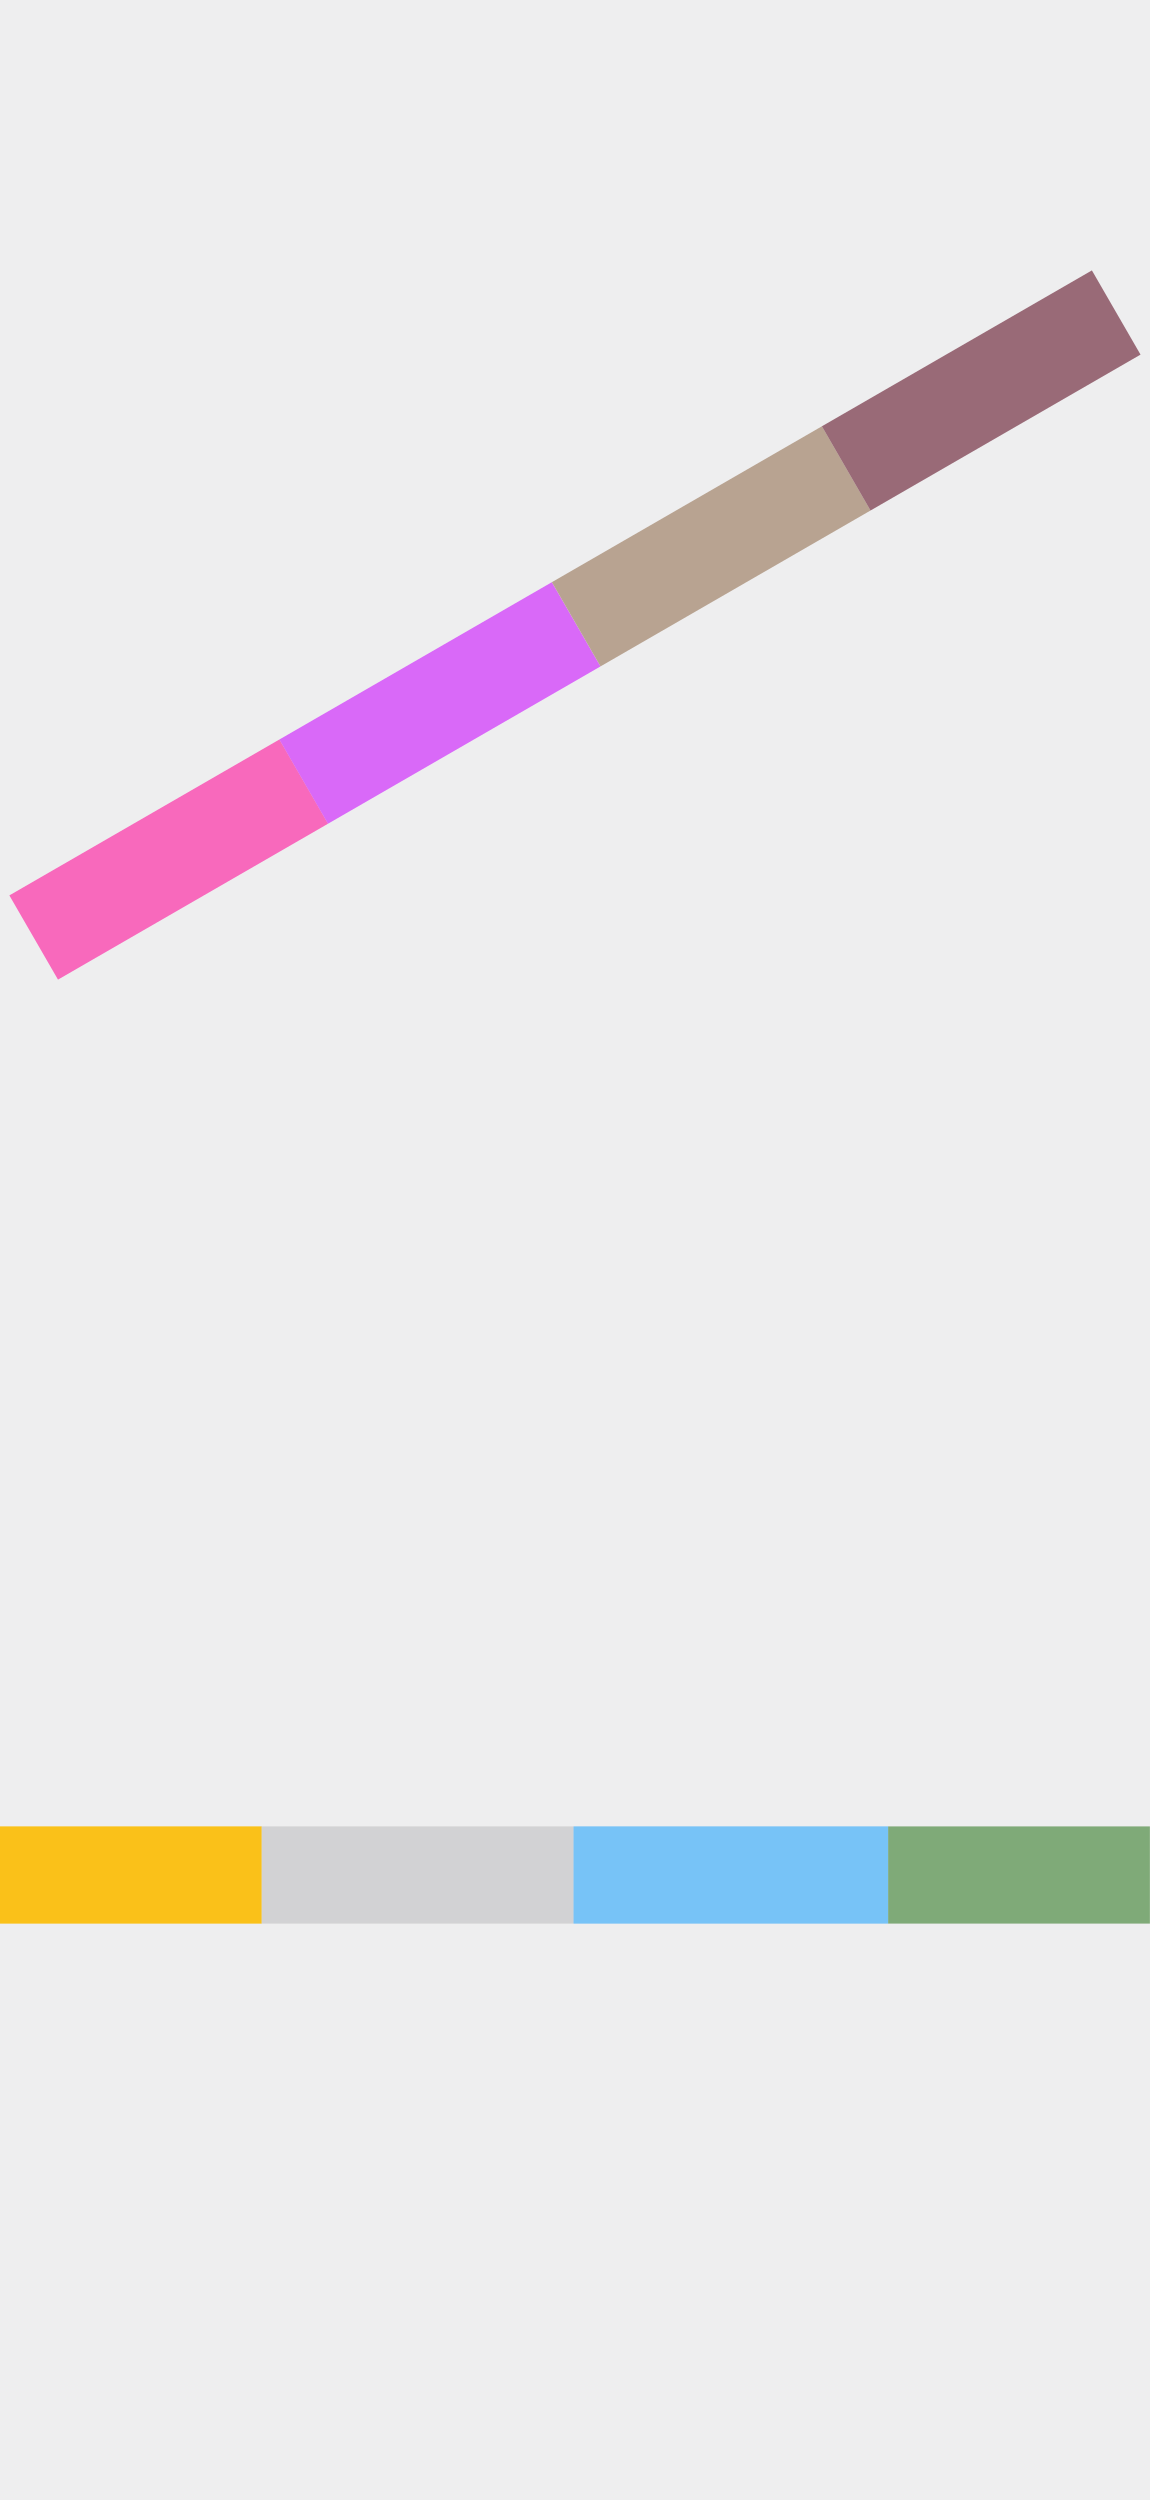
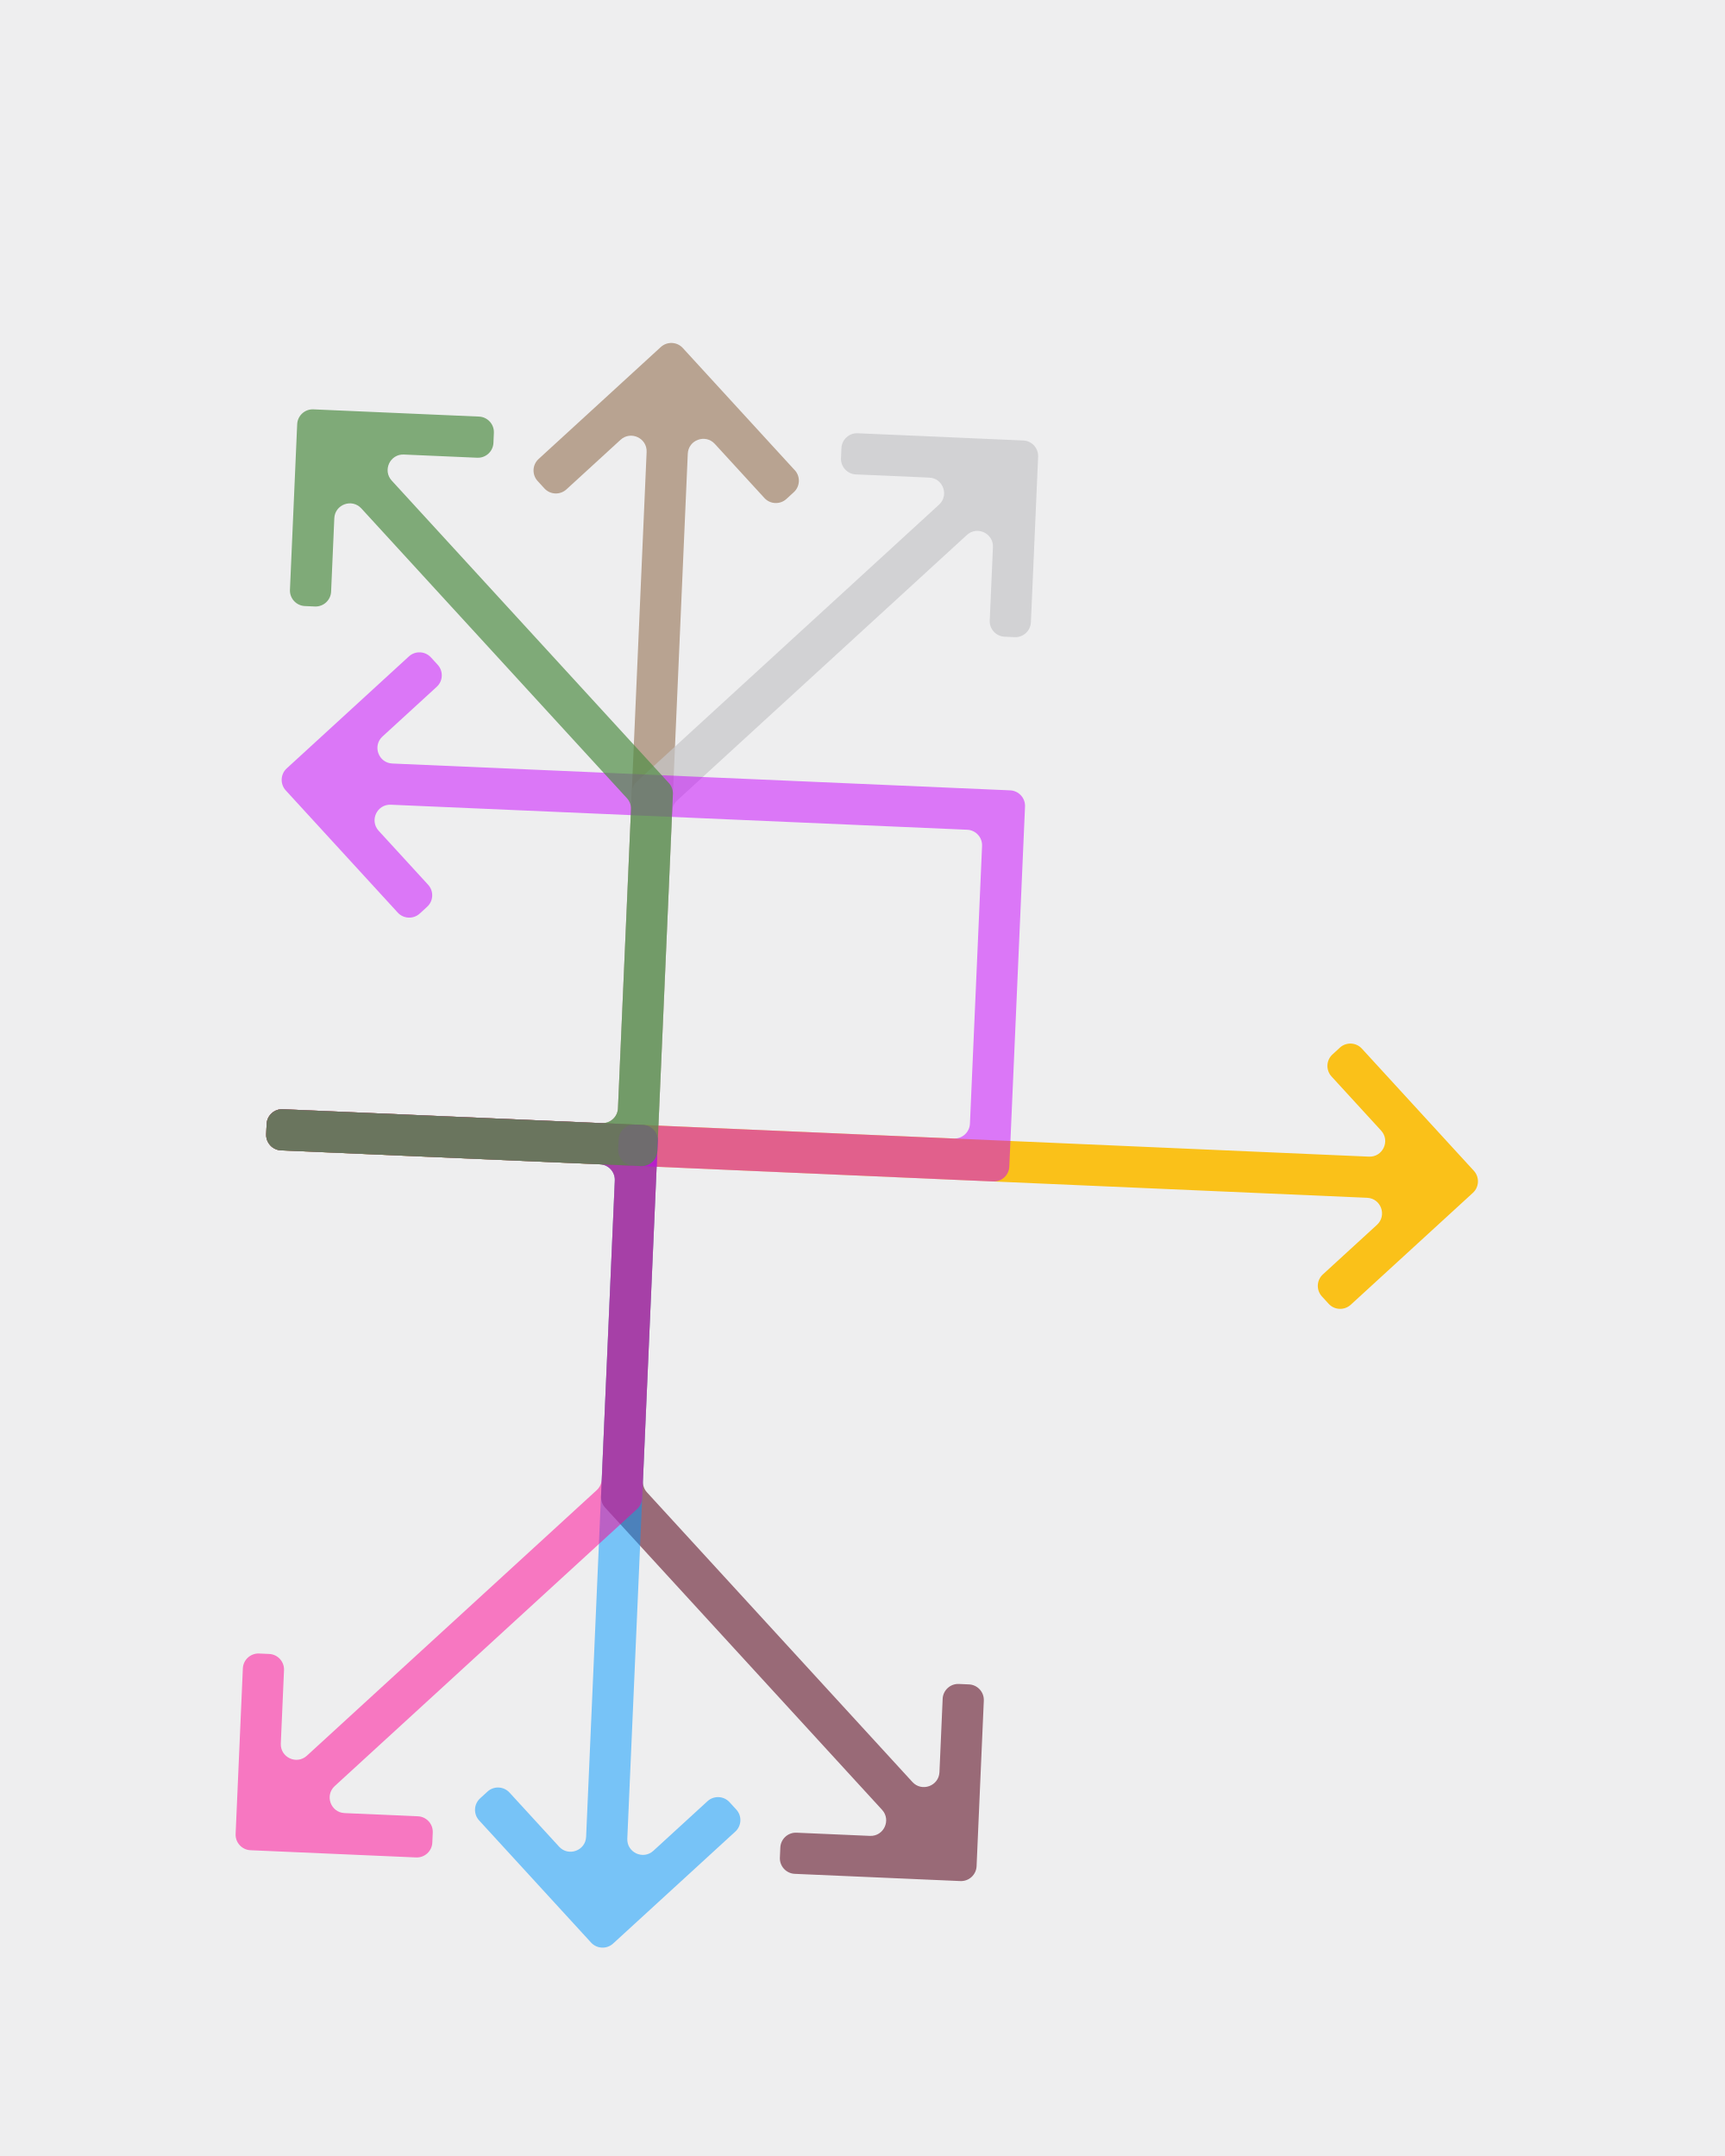
- <svg xmlns="http://www.w3.org/2000/svg" width="402" height="874" viewBox="0 0 402 874" fill="none">
-   <g clip-path="url(#clip0_521_1409)">
-     <rect width="402" height="874" fill="#EEEEEF" />
-     <rect opacity="0.8" x="3.273" y="313.028" width="109" height="34" transform="rotate(-30 3.27344 313.028)" fill="#FF0095" fill-opacity="0.7" />
-     <rect opacity="0.8" width="110" height="34" transform="matrix(0.866025 -0.5 0.499999 0.866026 97.6702 258.528)" fill="#C800FF" fill-opacity="0.7" />
-     <rect width="109" height="34" transform="matrix(0.866025 -0.5 0.499999 0.866026 192.933 203.528)" fill="#B8A391" />
-     <rect width="109" height="34" transform="matrix(0.866025 -0.5 0.499999 0.866026 287.33 149.028)" fill="#753245" fill-opacity="0.7" />
-     <rect width="109" height="34" transform="matrix(1 1.41704e-09 -1.34837e-06 1 -17.5 638.5)" fill="#FAC119" />
-     <rect width="109" height="34" transform="matrix(1 1.41704e-09 -1.34837e-06 1 91.5 638.5)" fill="#C6C7C9" fill-opacity="0.7" />
-     <rect width="110" height="34" transform="matrix(1 1.41704e-09 -1.34837e-06 1 200.5 638.5)" fill="#0099FF" fill-opacity="0.5" />
-     <rect width="109" height="34" transform="matrix(1 1.41704e-09 -1.34837e-06 1 310.5 638.5)" fill="#508D47" fill-opacity="0.7" />
+ <svg xmlns="http://www.w3.org/2000/svg" viewBox="0 140 402 502.5">
+   <rect x="0" y="140" width="402" height="502.5" fill="#EEEEEF" />
+   <g transform="rotate(2.5 150 407)">
+     <g data-arrow-source="6" transform="translate(62 407) scale(.64) translate(0 -292.46)">
+       <path d="M181.74,44.34L139.07,1.66c-2.21-2.21-5.8-2.21-8.02,0l-42.68,42.68c-2.21,2.21-2.21,5.8,0,8.02l2.59,2.59c2.21,2.21,5.8,2.21,8.02,0l18.9-18.9c3.57-3.57,9.68-1.04,9.68,4.01v239.24c0,3.13-2.54,5.67-5.67,5.67H5.67C2.54,284.96,0,287.5,0,290.63v3.66C0,297.42,2.54,299.96,5.67,299.96h131.22c3.13,0,5.67-2.54,5.67-5.67V40.05c0-5.05,6.11-7.58,9.68-4.01l18.9,18.9c2.21,2.21,5.8,2.21,8.02,0l2.59-2.59c2.21-2.21,2.21-5.8,0-8.02Z" transform="" fill="#B8A391" fill-opacity="1" />
+     </g>
+     <g data-arrow-source="1" transform="translate(62 407) scale(.64) translate(0 -262.56)">
+       <path d="M198.37,5.67v3.66c0,3.13,2.54,5.67,5.67,5.67h26.73c5.05,0,7.58,6.11,4.01,9.68l-105.55,105.55c-1.06,1.06-1.66,2.51-1.66,4.01v115.15c0,3.13-2.54,5.67-5.67,5.67H5.67c-3.13,0-5.67,2.54-5.67,5.67v3.66c0,3.13,2.54,5.67,5.67,5.67h131.22c3.13,0,5.67-2.54,5.67-5.67v-123.94c0-1.5.6-2.95,1.66-4.01l101.16-101.16c3.57-3.57,9.68-1.04,9.68,4.01v26.73c0,3.13,2.54,5.67,5.67,5.67h3.66c3.13,0,5.67-2.54,5.67-5.67V5.67c0-3.13-2.54-5.67-5.67-5.67h-60.35c-3.13,0-5.67,2.54-5.67,5.67Z" transform="" fill="#C6C7C9" fill-opacity="0.7" />
+     </g>
+     <g data-arrow-source="7" transform="translate(62 407) scale(.64) translate(0 -48.345)">
+       <path d="M389.22,1.66l-2.59,2.59c-2.21,2.21-2.21,5.8,0,8.02l18.9,18.9c3.57,3.57,1.04,9.68-4.01,9.68H5.67c-3.13,0-5.67,2.54-5.67,5.67v3.66c0,3.13,2.54,5.67,5.67,5.67h395.85c5.05,0,7.58,6.11,4.01,9.68l-18.9,18.9c-2.21,2.21-2.21,5.8,0,8.02l2.59,2.59c2.21,2.21,5.8,2.21,8.02,0l42.68-42.68c2.21-2.21,2.21-5.8,0-8.02L397.23,1.66c-2.21-2.21-5.8-2.21-8.02,0Z" transform="" fill="#FAC119" fill-opacity="1" />
+     </g>
+     <g data-arrow-source="2" transform="translate(62 407) scale(.64) translate(0 -7.5)">
+       <path d="M198.37,264.39v-3.66c0-3.13,2.54-5.67,5.67-5.67h26.73c5.05,0,7.58-6.11,4.01-9.68l-105.55-105.55c-1.06-1.06-1.66-2.51-1.66-4.01V20.67c0-3.13-2.54-5.67-5.67-5.67H5.67c-3.13,0-5.67-2.54-5.67-5.67v-3.66C0,2.54,2.54,0,5.67,0h131.22c3.13,0,5.67,2.54,5.67,5.67v123.94c0,1.5.6,2.95,1.66,4.01l101.16,101.16c3.57,3.57,9.68,1.04,9.68-4.01v-26.73c0-3.13,2.54-5.67,5.67-5.67h3.66c3.13,0,5.67,2.54,5.67,5.67v60.35c0,3.13-2.54,5.67-5.67,5.67h-60.35c-3.13,0-5.67-2.54-5.67-5.67Z" transform="" fill="#753245" fill-opacity="0.7" />
+     </g>
+     <g data-arrow-source="5" transform="translate(62 407) scale(.64) translate(0 -7.5)">
+       <path d="M181.74,255.63l-42.68,42.68c-2.21,2.21-5.8,2.21-8.02,0l-42.68-42.68c-2.21-2.21-2.21-5.8,0-8.02l2.59-2.59c2.21-2.21,5.8-2.21,8.02,0l18.9,18.9c3.57,3.57,9.68,1.04,9.68-4.01V20.67c0-3.13-2.54-5.67-5.67-5.67H5.67c-3.13,0-5.67-2.54-5.67-5.67v-3.66C0,2.54,2.54,0,5.67,0h131.22c3.13,0,5.67,2.54,5.67,5.67v254.24c0,5.05,6.11,7.58,9.68,4.01l18.9-18.9c2.21-2.21,5.8-2.21,8.02,0l2.59,2.59c2.21,2.21,2.21,5.8,0,8.02Z" transform="" fill="#0099FF" fill-opacity="0.5" />
+     </g>
+     <g data-arrow-source="3" transform="translate(62 407) scale(.64) translate(0 -7.5)">
+       <path d="M0,66.02V5.67C0,2.54,2.54,0,5.67,0h60.35c3.13,0,5.67,2.54,5.67,5.67v3.66c0,3.13-2.54,5.67-5.67,5.67h-26.72c-5.05,0-7.58,6.11-4.01,9.68l105.61,105.61c1.06,1.06,1.66,2.51,1.66,4.01v130.15c0,3.13-2.54,5.67-5.67,5.67H5.67c-3.13,0-5.67-2.54-5.67-5.67v-3.66c0-3.13,2.54-5.67,5.67-5.67h116.22c3.13,0,5.67-2.54,5.67-5.67v-108.94c0-1.5-.6-2.95-1.66-4.01L24.68,35.28c-3.57-3.57-9.68-1.04-9.68,4.01v26.74c0,3.13-2.54,5.67-5.67,5.67h-3.66C2.54,71.69,0,69.15,0,66.02Z" transform="translate(0 270.11) scale(1 -1)" fill="#FF0095" fill-opacity="0.5" />
+     </g>
+     <g data-arrow-source="8" transform="translate(62 407) scale(.64) translate(0 -175.9)">
+       <path d="M35.99,31.22l18.95-18.95c2.21-2.21,2.21-5.8,0-8.02l-2.59-2.59c-2.21-2.21-5.8-2.21-8.02,0L1.66,44.34c-2.21,2.21-2.21,5.8,0,8.02l42.68,42.68c2.21,2.21,5.8,2.21,8.02,0l2.59-2.59c2.21-2.21,2.21-5.8,0-8.02l-18.85-18.85c-3.57-3.57-1.04-9.68,4.01-9.68l210.07-.05c3.13,0,5.67,2.54,5.67,5.67v101.22c0,3.13-2.54,5.67-5.67,5.67h-116.22c-3.13,0-5.67,2.54-5.67,5.67v3.66c0,3.13,2.54,5.67,5.67,5.67h131.22c3.13,0,5.67-2.54,5.67-5.67V46.51c0-3.13-2.54-5.67-5.67-5.67l-225.18.05c-5.05,0-7.58-6.11-4.01-9.68Z" transform="" fill="#C800FF" fill-opacity="0.5" />
+     </g>
+     <g data-arrow-source="4" transform="translate(62 407) scale(.64) translate(0 -262.61)">
+       <path d="M0,66.02V5.67C0,2.54,2.54,0,5.67,0h60.35c3.13,0,5.67,2.54,5.67,5.67v3.66c0,3.13-2.54,5.67-5.67,5.67h-26.72c-5.05,0-7.58,6.11-4.01,9.68l105.61,105.61c1.06,1.06,1.66,2.51,1.66,4.01v130.15c0,3.13-2.54,5.67-5.67,5.67H5.67c-3.13,0-5.67-2.54-5.67-5.67v-3.66c0-3.13,2.54-5.67,5.67-5.67h116.22c3.13,0,5.67-2.54,5.67-5.67v-108.94c0-1.5-.6-2.95-1.66-4.01L24.68,35.28c-3.57-3.57-9.68-1.04-9.68,4.01v26.74c0,3.13-2.54,5.67-5.67,5.67h-3.66C2.54,71.69,0,69.15,0,66.02Z" transform="" fill="#508D47" fill-opacity="0.7" />
+     </g>
  </g>
-   <defs>
-     <clipPath id="clip0_521_1409">
-       <rect width="402" height="874" fill="white" />
-     </clipPath>
-   </defs>
</svg>
